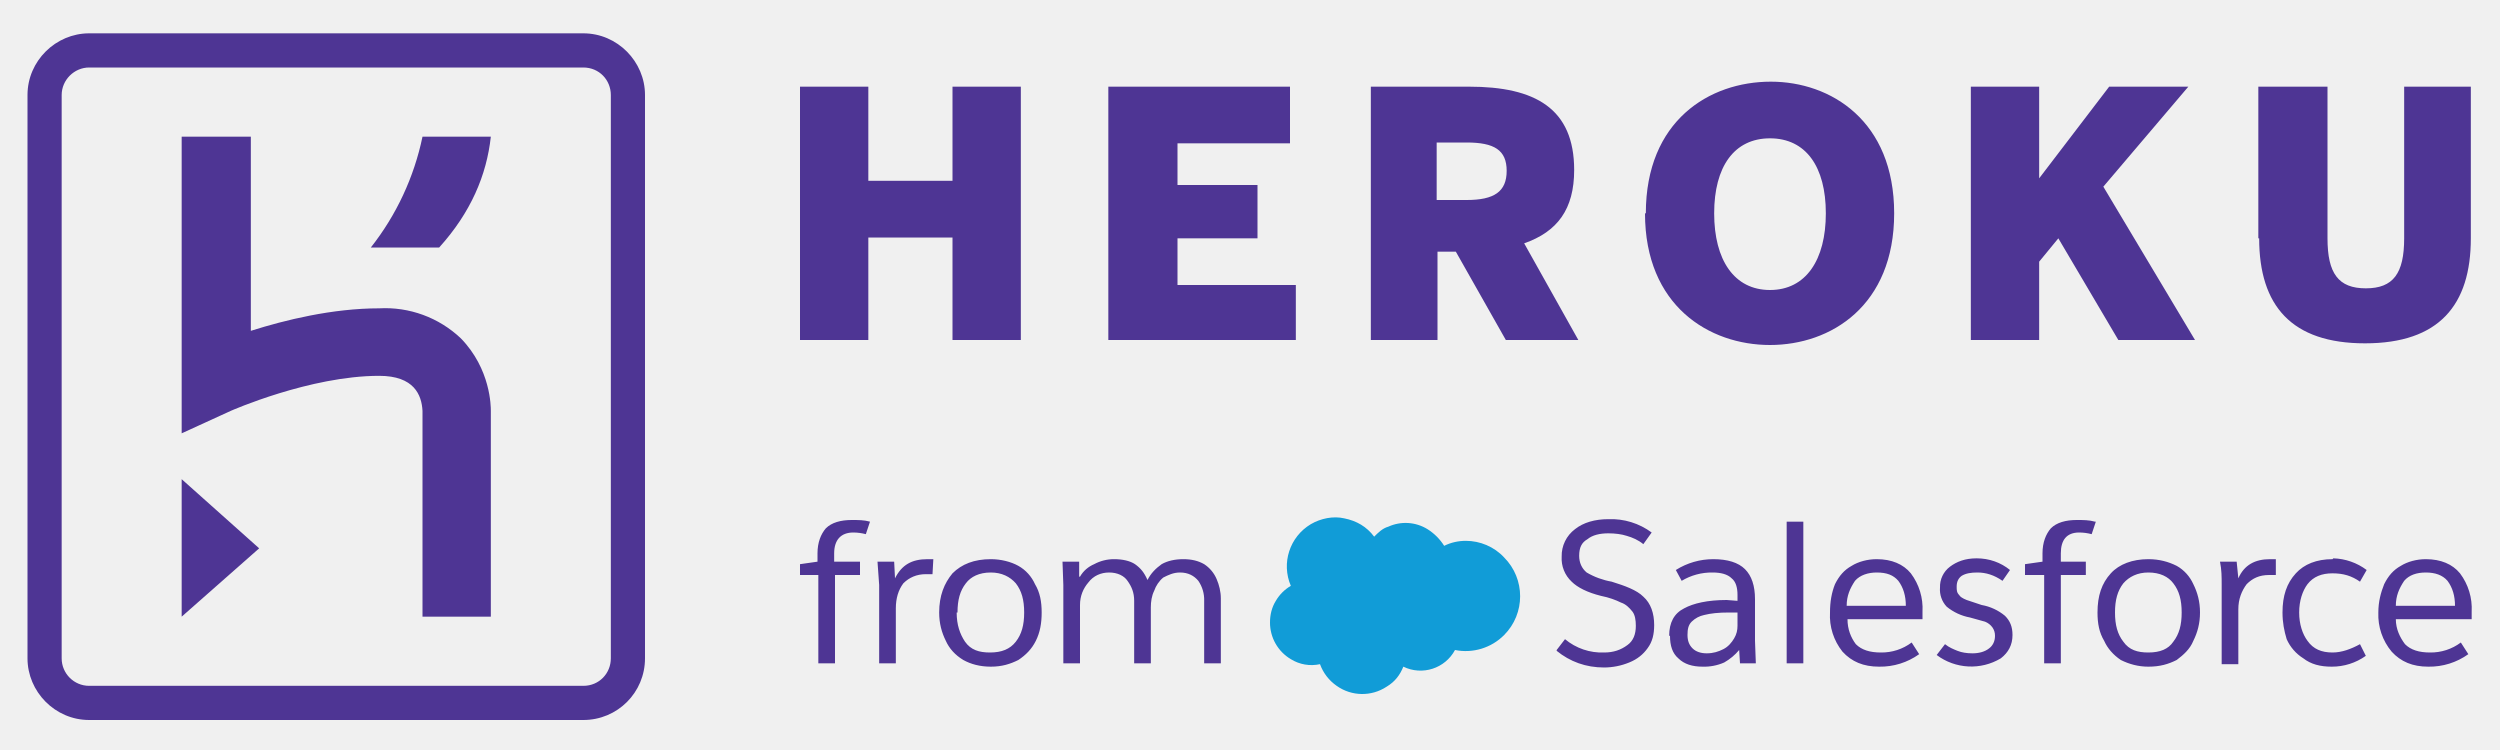
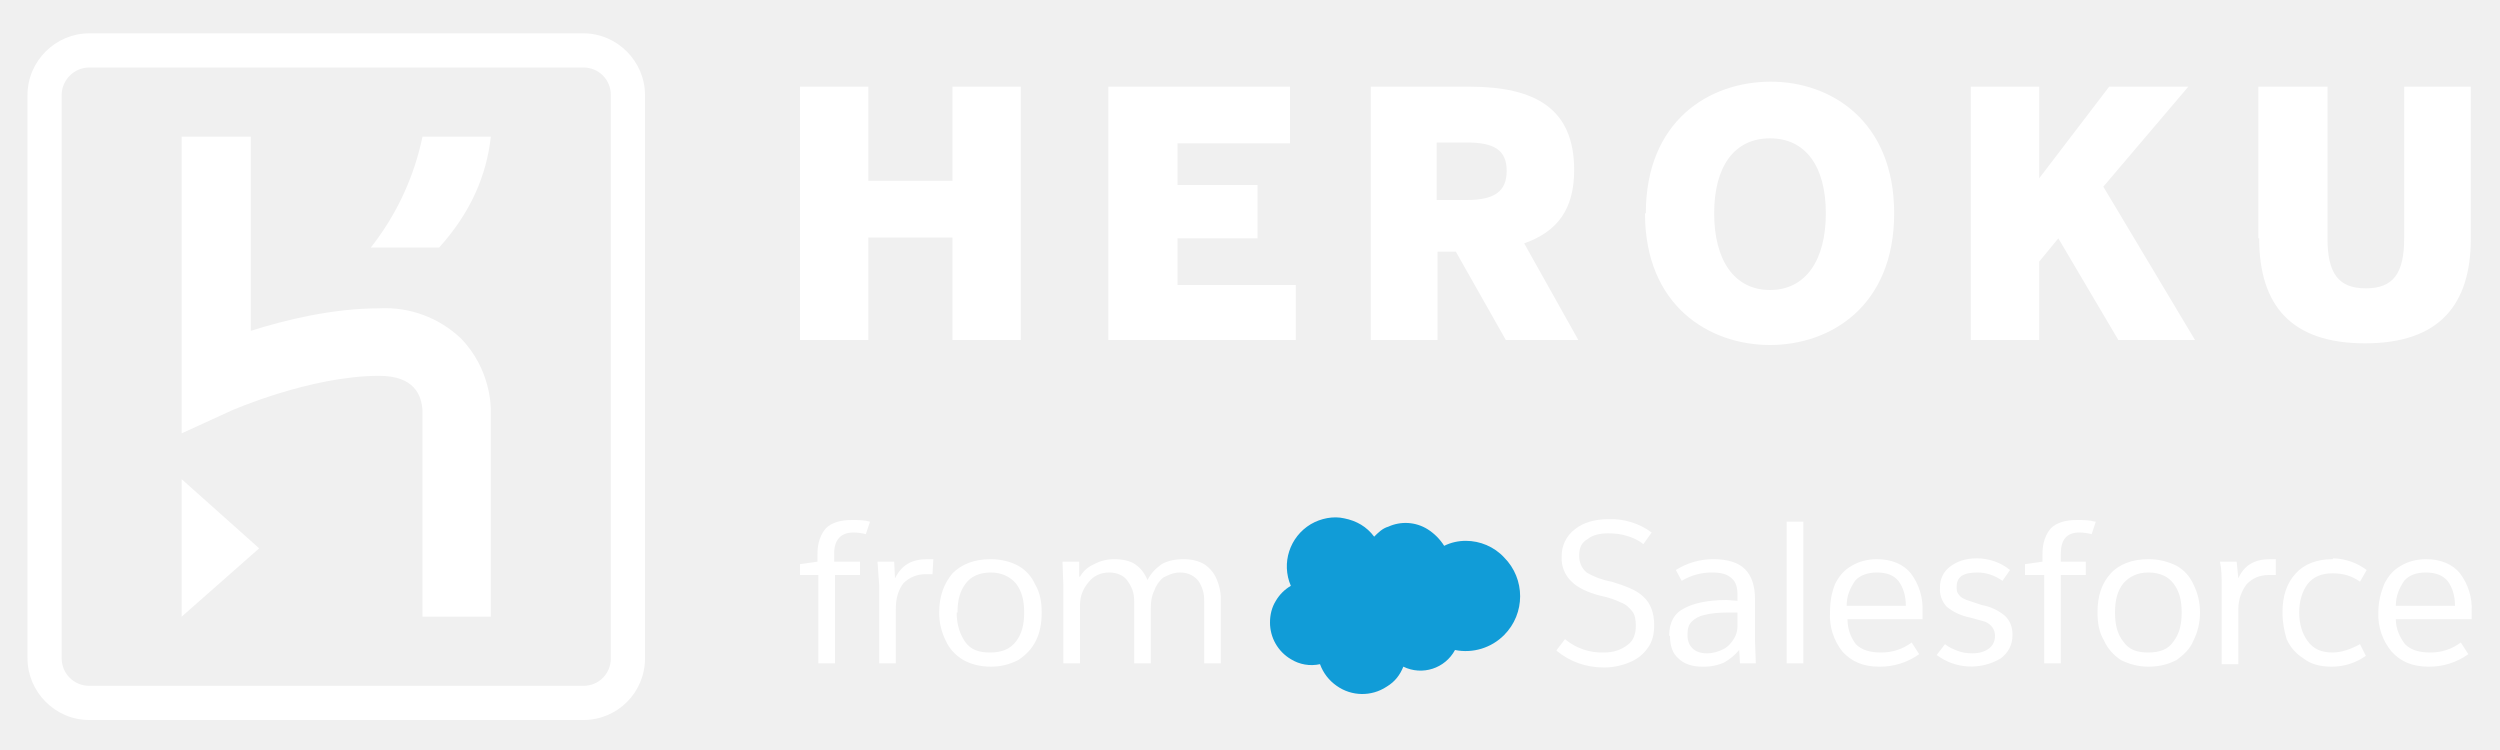
<svg xmlns="http://www.w3.org/2000/svg" viewBox="0 0 300 90">
-   <g fill="#4e3594">
+   <g fill="#fff">
    <path d="M70 4H10.7c-4 0-7.4 3.3-7.4 7.4V79c0 4 3.3 7.4 7.4 7.4H70c4.1 0 7.4-3.3 7.4-7.4V11.4c0-4-3.3-7.4-7.4-7.4Zm3.3 75c0 1.8-1.4 3.3-3.3 3.3H10.7A3.3 3.3 0 0 1 7.4 79V11.4c0-1.8 1.5-3.3 3.3-3.3H70c1.9 0 3.3 1.5 3.3 3.3V79Z" />
    <path d="m21.8 74 9.3-8.2-9.3-8.3V74ZM55.3 40.6a13.2 13.2 0 0 0-9.8-3.6c-5.6 0-11.3 1.4-15.4 2.7V16.4h-8.3V52l5.9-2.7s9.5-4.2 17.8-4.2c4.2 0 5.1 2.3 5.2 4.2V74h8.2V49.3c0-.5 0-5-3.6-8.7ZM44.5 29.7h8.2c3.8-4.2 5.7-8.7 6.2-13.3h-8.2a32 32 0 0 1-6.2 13.3Z" />
  </g>
-   <path fill="#4e3594" d="m104.4 62.6-.5 1.5a6 6 0 0 0-1.5-.2c-1.5 0-2.3.9-2.3 2.5v1h3.1V69h-3v10.6h-2V69H96v-1.3l2.1-.3v-1c0-1.3.4-2.3 1-3 .7-.7 1.8-1 3.1-1 .8 0 1.5 0 2.2.2ZM105.5 70.2l-.2-2.8h2l.1 2c.8-1.6 2-2.3 3.9-2.3h.7l-.1 1.8h-.8c-1.1 0-2 .4-2.7 1.1-.6.8-.9 1.8-.9 3v6.6h-2v-9.4ZM125 73.5c0 1.3-.2 2.4-.7 3.4-.5 1-1.2 1.7-2.1 2.3-1 .5-2 .8-3.3.8-1.3 0-2.4-.3-3.3-.8-1-.6-1.7-1.4-2.1-2.3-.5-1-.8-2.1-.8-3.4 0-2 .6-3.5 1.6-4.7 1.1-1.1 2.6-1.7 4.6-1.7 1.2 0 2.4.3 3.3.8.9.5 1.6 1.3 2 2.2.6 1 .8 2.1.8 3.4Zm-10.2 0c0 1.5.4 2.6 1 3.5.7 1 1.7 1.3 3 1.3 1.4 0 2.4-.4 3.1-1.3.7-.9 1-2 1-3.5s-.3-2.6-1-3.5c-.7-.8-1.7-1.3-3-1.3-1.4 0-2.4.5-3 1.3-.7.9-1 2-1 3.5ZM127.6 70.2l-.1-2.8h2v1.8h.1c.4-.7 1-1.2 1.7-1.5a5 5 0 0 1 2.4-.6c1 0 1.9.2 2.5.6.7.5 1.1 1 1.5 1.9.4-.8 1-1.4 1.7-1.9.7-.4 1.6-.6 2.6-.6s1.8.2 2.5.6a4 4 0 0 1 1.5 1.8c.3.7.5 1.5.5 2.3v7.8h-2v-7.5a4 4 0 0 0-.7-2.4c-.5-.6-1.2-1-2.2-1-.8 0-1.4.3-2 .6-.5.4-.9 1-1.1 1.6-.3.6-.4 1.3-.4 2v6.7h-2v-7.5c0-1-.3-1.7-.8-2.4-.4-.6-1.2-1-2.2-1-1 0-1.9.4-2.5 1.2-.6.7-1 1.6-1 2.7v7h-2v-9.4ZM186.8 78l1-1.3a6.9 6.9 0 0 0 4.7 1.6c1.1 0 2-.3 2.8-.9.7-.5 1-1.3 1-2.3 0-.7-.1-1.3-.4-1.7-.4-.5-.8-.9-1.4-1.1-.6-.3-1.4-.6-2.4-.8-1.6-.4-2.8-1-3.5-1.7a3.8 3.8 0 0 1-1.2-3 4 4 0 0 1 1.6-3.3c1-.8 2.4-1.2 4-1.2a8.2 8.2 0 0 1 5.2 1.6l-1 1.4c-.6-.5-1.3-.8-2-1-.6-.2-1.4-.3-2.2-.3-1 0-1.9.2-2.5.7-.7.4-1 1-1 2 0 .8.3 1.5.9 2a9 9 0 0 0 3 1.1c1.6.5 3 1 3.8 1.8.9.8 1.3 2 1.3 3.4 0 1.1-.2 2-.8 2.8-.5.7-1.2 1.3-2.2 1.7a8 8 0 0 1-3 .6c-2.2 0-4.1-.7-5.7-2ZM200.3 76.3c0-1.6.6-2.7 1.8-3.3 1.1-.6 2.8-1 5.1-1l1.3.1v-.7c0-.9-.2-1.6-.7-2-.5-.5-1.3-.7-2.3-.7a7 7 0 0 0-3.7 1l-.7-1.3a8.4 8.4 0 0 1 4.5-1.3c1.7 0 3 .4 3.8 1.2.8.8 1.2 2 1.2 3.6v5l.1 2.7h-1.9l-.1-1.6c-.5.6-1.1 1.1-1.8 1.5a6 6 0 0 1-2.6.5c-1.2 0-2.2-.3-2.9-1-.7-.6-1-1.5-1-2.7Zm8.2-1.2v-1.6h-1c-1.3 0-2.2.1-3 .3a3 3 0 0 0-1.5.8c-.4.4-.5.9-.5 1.6 0 .7.2 1.2.6 1.6.4.4 1 .6 1.7.6.8 0 1.4-.2 2-.5.6-.3 1-.8 1.3-1.3.3-.5.4-1 .4-1.5ZM216.4 62.6v17h-2v-17h2ZM230.7 74.3h-9c0 1.2.4 2.2 1 3 .7.7 1.7 1 3 1a6 6 0 0 0 3.7-1.2l.9 1.4a8 8 0 0 1-4.8 1.5c-1.9 0-3.3-.6-4.4-1.8a6.9 6.9 0 0 1-1.5-4.7c0-1.3.2-2.4.6-3.4.5-1 1.1-1.7 2-2.2.8-.5 1.9-.8 3-.8 1.8 0 3.2.6 4.1 1.7a7 7 0 0 1 1.4 4.6v.9Zm-2-1.6c0-1.2-.3-2.2-.9-3-.6-.7-1.4-1-2.6-1-1 0-2 .3-2.6 1-.6.9-1 1.8-1 3h7.2ZM241.2 68.4l-.9 1.3c-1-.7-2-1-3-1-.8 0-1.4.1-1.9.4-.4.3-.6.7-.6 1.3 0 .4 0 .7.3 1 .1.2.4.4.9.6l1.8.6a6 6 0 0 1 2.8 1.3c.6.6.9 1.3.9 2.3 0 1.2-.5 2.1-1.4 2.8a6.9 6.9 0 0 1-7.7-.4l1-1.3c.5.4 1 .6 1.5.8.5.2 1.1.3 1.8.3.8 0 1.5-.2 2-.6.4-.3.7-.8.7-1.5 0-.4-.1-.7-.3-1a2 2 0 0 0-.9-.7l-1.8-.5a6.2 6.2 0 0 1-2.8-1.3 3 3 0 0 1-.8-2.3A3 3 0 0 1 234 68c.8-.6 1.8-1 3.2-1 1.5 0 2.9.5 4 1.4ZM251.5 62.6l-.5 1.5a6 6 0 0 0-1.5-.2c-1.5 0-2.2.9-2.2 2.5v1h3V69h-3v10.6h-2V69H243v-1.3l2.1-.3v-1c0-1.3.4-2.3 1-3 .7-.7 1.8-1 3.1-1 .8 0 1.5 0 2.2.2ZM264 73.5c0 1.3-.3 2.4-.8 3.4-.4 1-1.2 1.7-2 2.3-1 .5-2 .8-3.4.8-1.2 0-2.3-.3-3.3-.8-.9-.6-1.6-1.4-2-2.3-.6-1-.8-2.1-.8-3.4 0-2 .5-3.5 1.6-4.7 1-1.1 2.6-1.7 4.5-1.7 1.3 0 2.4.3 3.4.8.9.5 1.6 1.3 2 2.2.5 1 .8 2.1.8 3.4Zm-10.2 0c0 1.5.3 2.6 1 3.5.7 1 1.7 1.3 3 1.3 1.4 0 2.4-.4 3-1.3.7-.9 1-2 1-3.5s-.3-2.6-1-3.5c-.6-.8-1.6-1.3-3-1.3-1.3 0-2.3.5-3 1.3-.7.9-1 2-1 3.5ZM266.6 70.2c0-1 0-1.8-.2-2.8h2l.2 2c.7-1.6 2-2.3 3.8-2.3h.7V69h-.8c-1.2 0-2 .4-2.7 1.1-.6.8-1 1.8-1 3v6.6h-2v-9.4ZM280 67a7 7 0 0 1 4 1.4l-.8 1.4c-1-.7-2-1-3.3-1-1.3 0-2.3.4-3 1.3-.6.8-1 2-1 3.4s.4 2.6 1 3.4c.7 1 1.7 1.4 3 1.4 1.1 0 2.2-.4 3.3-1l.7 1.4a7 7 0 0 1-4.1 1.3c-1.4 0-2.5-.3-3.4-1a5.2 5.2 0 0 1-2-2.3c-.3-1-.5-2-.5-3.2 0-2 .5-3.5 1.6-4.7 1-1.1 2.5-1.7 4.4-1.7ZM296.6 74.3h-9.1c0 1.2.5 2.2 1.1 3 .7.7 1.7 1 3 1a6 6 0 0 0 3.7-1.2l.9 1.4a8 8 0 0 1-4.8 1.5c-1.9 0-3.3-.6-4.4-1.8a6.9 6.9 0 0 1-1.6-4.7c0-1.3.3-2.4.7-3.4.5-1 1.1-1.7 2-2.2.8-.5 1.9-.8 3-.8 1.8 0 3.2.6 4.1 1.7a7 7 0 0 1 1.4 4.6v.9Zm-2-1.6c0-1.2-.3-2.2-.9-3-.6-.7-1.5-1-2.6-1s-2 .3-2.6 1c-.6.9-1 1.8-1 3h7.1Z" />
+   <path fill="#fff" d="m104.4 62.6-.5 1.5a6 6 0 0 0-1.5-.2c-1.5 0-2.3.9-2.3 2.5v1h3.1V69h-3v10.6h-2V69H96v-1.3l2.1-.3v-1c0-1.3.4-2.3 1-3 .7-.7 1.8-1 3.1-1 .8 0 1.5 0 2.2.2ZM105.5 70.2l-.2-2.8h2l.1 2c.8-1.6 2-2.3 3.9-2.3h.7l-.1 1.8h-.8c-1.1 0-2 .4-2.7 1.1-.6.8-.9 1.8-.9 3v6.6h-2v-9.4ZM125 73.5c0 1.3-.2 2.4-.7 3.4-.5 1-1.2 1.7-2.1 2.3-1 .5-2 .8-3.3.8-1.3 0-2.4-.3-3.3-.8-1-.6-1.7-1.4-2.1-2.3-.5-1-.8-2.1-.8-3.4 0-2 .6-3.5 1.6-4.7 1.1-1.1 2.6-1.7 4.6-1.7 1.2 0 2.4.3 3.3.8.9.5 1.6 1.3 2 2.2.6 1 .8 2.1.8 3.4Zm-10.2 0c0 1.5.4 2.6 1 3.5.7 1 1.7 1.3 3 1.3 1.4 0 2.4-.4 3.1-1.3.7-.9 1-2 1-3.5s-.3-2.6-1-3.5c-.7-.8-1.7-1.3-3-1.3-1.4 0-2.4.5-3 1.3-.7.9-1 2-1 3.5ZM127.6 70.2l-.1-2.8h2v1.8h.1c.4-.7 1-1.2 1.7-1.5a5 5 0 0 1 2.4-.6c1 0 1.9.2 2.5.6.7.5 1.1 1 1.5 1.9.4-.8 1-1.4 1.7-1.9.7-.4 1.6-.6 2.6-.6s1.8.2 2.5.6a4 4 0 0 1 1.5 1.8c.3.7.5 1.5.5 2.3v7.8h-2v-7.5a4 4 0 0 0-.7-2.4c-.5-.6-1.2-1-2.2-1-.8 0-1.4.3-2 .6-.5.4-.9 1-1.1 1.6-.3.6-.4 1.3-.4 2v6.7h-2v-7.5c0-1-.3-1.7-.8-2.4-.4-.6-1.2-1-2.2-1-1 0-1.9.4-2.5 1.2-.6.7-1 1.6-1 2.7v7h-2v-9.4ZM186.8 78l1-1.3a6.9 6.9 0 0 0 4.7 1.6c1.1 0 2-.3 2.8-.9.7-.5 1-1.3 1-2.3 0-.7-.1-1.3-.4-1.7-.4-.5-.8-.9-1.4-1.1-.6-.3-1.4-.6-2.4-.8-1.6-.4-2.8-1-3.5-1.7a3.8 3.8 0 0 1-1.2-3 4 4 0 0 1 1.6-3.3c1-.8 2.4-1.2 4-1.2a8.2 8.2 0 0 1 5.2 1.6l-1 1.4c-.6-.5-1.3-.8-2-1-.6-.2-1.4-.3-2.2-.3-1 0-1.9.2-2.5.7-.7.4-1 1-1 2 0 .8.3 1.5.9 2a9 9 0 0 0 3 1.1c1.6.5 3 1 3.8 1.8.9.8 1.3 2 1.3 3.4 0 1.1-.2 2-.8 2.8-.5.7-1.2 1.3-2.2 1.7a8 8 0 0 1-3 .6c-2.2 0-4.1-.7-5.7-2ZM200.3 76.3c0-1.6.6-2.7 1.8-3.3 1.1-.6 2.8-1 5.1-1l1.3.1v-.7c0-.9-.2-1.6-.7-2-.5-.5-1.3-.7-2.3-.7a7 7 0 0 0-3.7 1l-.7-1.3a8.4 8.4 0 0 1 4.5-1.3c1.7 0 3 .4 3.8 1.2.8.8 1.2 2 1.2 3.6v5l.1 2.7h-1.9l-.1-1.6c-.5.6-1.1 1.1-1.8 1.5a6 6 0 0 1-2.6.5c-1.2 0-2.2-.3-2.9-1-.7-.6-1-1.5-1-2.7Zm8.2-1.2v-1.6h-1c-1.3 0-2.2.1-3 .3a3 3 0 0 0-1.5.8c-.4.4-.5.9-.5 1.6 0 .7.2 1.2.6 1.6.4.4 1 .6 1.7.6.8 0 1.4-.2 2-.5.6-.3 1-.8 1.3-1.3.3-.5.4-1 .4-1.5ZM216.4 62.6v17h-2v-17h2ZM230.7 74.3h-9c0 1.2.4 2.2 1 3 .7.7 1.7 1 3 1a6 6 0 0 0 3.7-1.2l.9 1.4a8 8 0 0 1-4.8 1.5c-1.9 0-3.3-.6-4.4-1.8a6.9 6.9 0 0 1-1.5-4.7c0-1.3.2-2.4.6-3.4.5-1 1.1-1.7 2-2.2.8-.5 1.9-.8 3-.8 1.8 0 3.2.6 4.1 1.7a7 7 0 0 1 1.4 4.6v.9Zm-2-1.6c0-1.2-.3-2.2-.9-3-.6-.7-1.4-1-2.6-1-1 0-2 .3-2.6 1-.6.9-1 1.8-1 3h7.2ZM241.2 68.4l-.9 1.3c-1-.7-2-1-3-1-.8 0-1.4.1-1.9.4-.4.3-.6.7-.6 1.3 0 .4 0 .7.3 1 .1.2.4.4.9.6l1.8.6a6 6 0 0 1 2.8 1.3c.6.6.9 1.3.9 2.3 0 1.2-.5 2.1-1.4 2.8a6.9 6.9 0 0 1-7.7-.4l1-1.3c.5.4 1 .6 1.5.8.5.2 1.1.3 1.8.3.8 0 1.5-.2 2-.6.4-.3.7-.8.7-1.5 0-.4-.1-.7-.3-1a2 2 0 0 0-.9-.7l-1.8-.5a6.2 6.2 0 0 1-2.8-1.3 3 3 0 0 1-.8-2.3A3 3 0 0 1 234 68c.8-.6 1.8-1 3.2-1 1.5 0 2.9.5 4 1.4ZM251.5 62.6l-.5 1.5a6 6 0 0 0-1.5-.2c-1.5 0-2.2.9-2.2 2.5v1h3V69h-3v10.6h-2V69H243v-1.3l2.1-.3v-1c0-1.3.4-2.3 1-3 .7-.7 1.8-1 3.1-1 .8 0 1.5 0 2.2.2ZM264 73.5c0 1.3-.3 2.4-.8 3.4-.4 1-1.2 1.7-2 2.3-1 .5-2 .8-3.4.8-1.2 0-2.3-.3-3.3-.8-.9-.6-1.6-1.4-2-2.3-.6-1-.8-2.1-.8-3.4 0-2 .5-3.5 1.6-4.7 1-1.1 2.6-1.7 4.5-1.7 1.3 0 2.4.3 3.4.8.9.5 1.6 1.3 2 2.2.5 1 .8 2.1.8 3.4Zm-10.2 0c0 1.5.3 2.6 1 3.5.7 1 1.7 1.3 3 1.3 1.4 0 2.4-.4 3-1.3.7-.9 1-2 1-3.5s-.3-2.6-1-3.5c-.6-.8-1.6-1.3-3-1.3-1.3 0-2.3.5-3 1.3-.7.9-1 2-1 3.5ZM266.6 70.2c0-1 0-1.8-.2-2.8h2l.2 2c.7-1.6 2-2.3 3.8-2.3h.7V69h-.8c-1.2 0-2 .4-2.7 1.1-.6.8-1 1.8-1 3v6.6h-2v-9.4ZM280 67a7 7 0 0 1 4 1.4l-.8 1.4c-1-.7-2-1-3.3-1-1.3 0-2.3.4-3 1.3-.6.8-1 2-1 3.4s.4 2.6 1 3.4c.7 1 1.7 1.4 3 1.4 1.1 0 2.2-.4 3.3-1l.7 1.4a7 7 0 0 1-4.1 1.3c-1.4 0-2.5-.3-3.4-1a5.2 5.2 0 0 1-2-2.3c-.3-1-.5-2-.5-3.2 0-2 .5-3.5 1.6-4.7 1-1.1 2.5-1.7 4.4-1.7ZM296.6 74.3h-9.1c0 1.2.5 2.2 1.1 3 .7.7 1.7 1 3 1a6 6 0 0 0 3.7-1.2l.9 1.4a8 8 0 0 1-4.8 1.5c-1.9 0-3.3-.6-4.4-1.8a6.9 6.9 0 0 1-1.6-4.7c0-1.3.3-2.4.7-3.4.5-1 1.1-1.7 2-2.2.8-.5 1.9-.8 3-.8 1.8 0 3.2.6 4.1 1.7a7 7 0 0 1 1.4 4.6v.9Zm-2-1.6c0-1.2-.3-2.2-.9-3-.6-.7-1.5-1-2.6-1s-2 .3-2.6 1c-.6.9-1 1.8-1 3h7.1Z" />
  <path fill="#119cd7" d="M164.9 64.4c.5-.5 1-1 1.7-1.2a5 5 0 0 1 4.7.3c.8.5 1.5 1.2 2 2 .8-.4 1.7-.6 2.6-.6 1.7 0 3.4.7 4.6 2a6.6 6.6 0 0 1 0 9.3 6.5 6.5 0 0 1-5.9 1.8 4.7 4.7 0 0 1-6.2 2c-.4 1-1 1.8-2 2.4a5.3 5.3 0 0 1-6-.1 5.4 5.4 0 0 1-2-2.6 4.7 4.7 0 0 1-3.5-.6 5.1 5.1 0 0 1-2.5-4.4c0-.9.2-1.8.7-2.6a5 5 0 0 1 1.8-1.8 5.9 5.9 0 0 1 2.4-7.4c1.2-.7 2.7-1 4-.7 1.5.3 2.7 1 3.6 2.2Z" />
-   <g fill="#4e3594">
+   <g fill="#fff">
    <path d="M96 10.4h8.2v11.3h10.1V10.4h8.2v30.4h-8.2V28.5h-10.1v12.3H96V10.4ZM133 10.4h21.8v6.8h-13.5v5h9.6v6.4h-9.6v5.6h14.2v6.6H133V10.4ZM164.5 10.4h11.8c7.9 0 12.6 2.6 12.6 10 0 4.7-2 7.4-6 8.8l6.5 11.6h-8.7l-6-10.6h-2.2v10.6h-8V10.4ZM176 24c3.3 0 4.8-1 4.8-3.5s-1.5-3.4-4.8-3.4h-3.6V24h3.6ZM197.5 25.6c0-11.1 7.6-15.8 15-15.8 7.2 0 14.8 4.7 14.8 15.8 0 11.1-7.6 15.8-14.9 15.8-7.3 0-15-4.7-15-15.8Zm21.6 0c0-5.6-2.4-9-6.7-9-4.3 0-6.7 3.4-6.7 9s2.4 9.2 6.7 9.2c4.3 0 6.7-3.6 6.7-9.2ZM236.5 10.4h8.2v11l8.4-11h9.5l-10.2 12 11 18.4h-9.2L247 28.6l-2.3 2.8v9.4h-8.2V10.4ZM271 28.6V10.4h8.3v18.2c0 4.2 1.3 6 4.6 6s4.6-1.8 4.6-6V10.4h8v18.2c0 8-3.8 12.6-12.7 12.6-8.8 0-12.7-4.5-12.7-12.6Z" />
  </g>
</svg>
